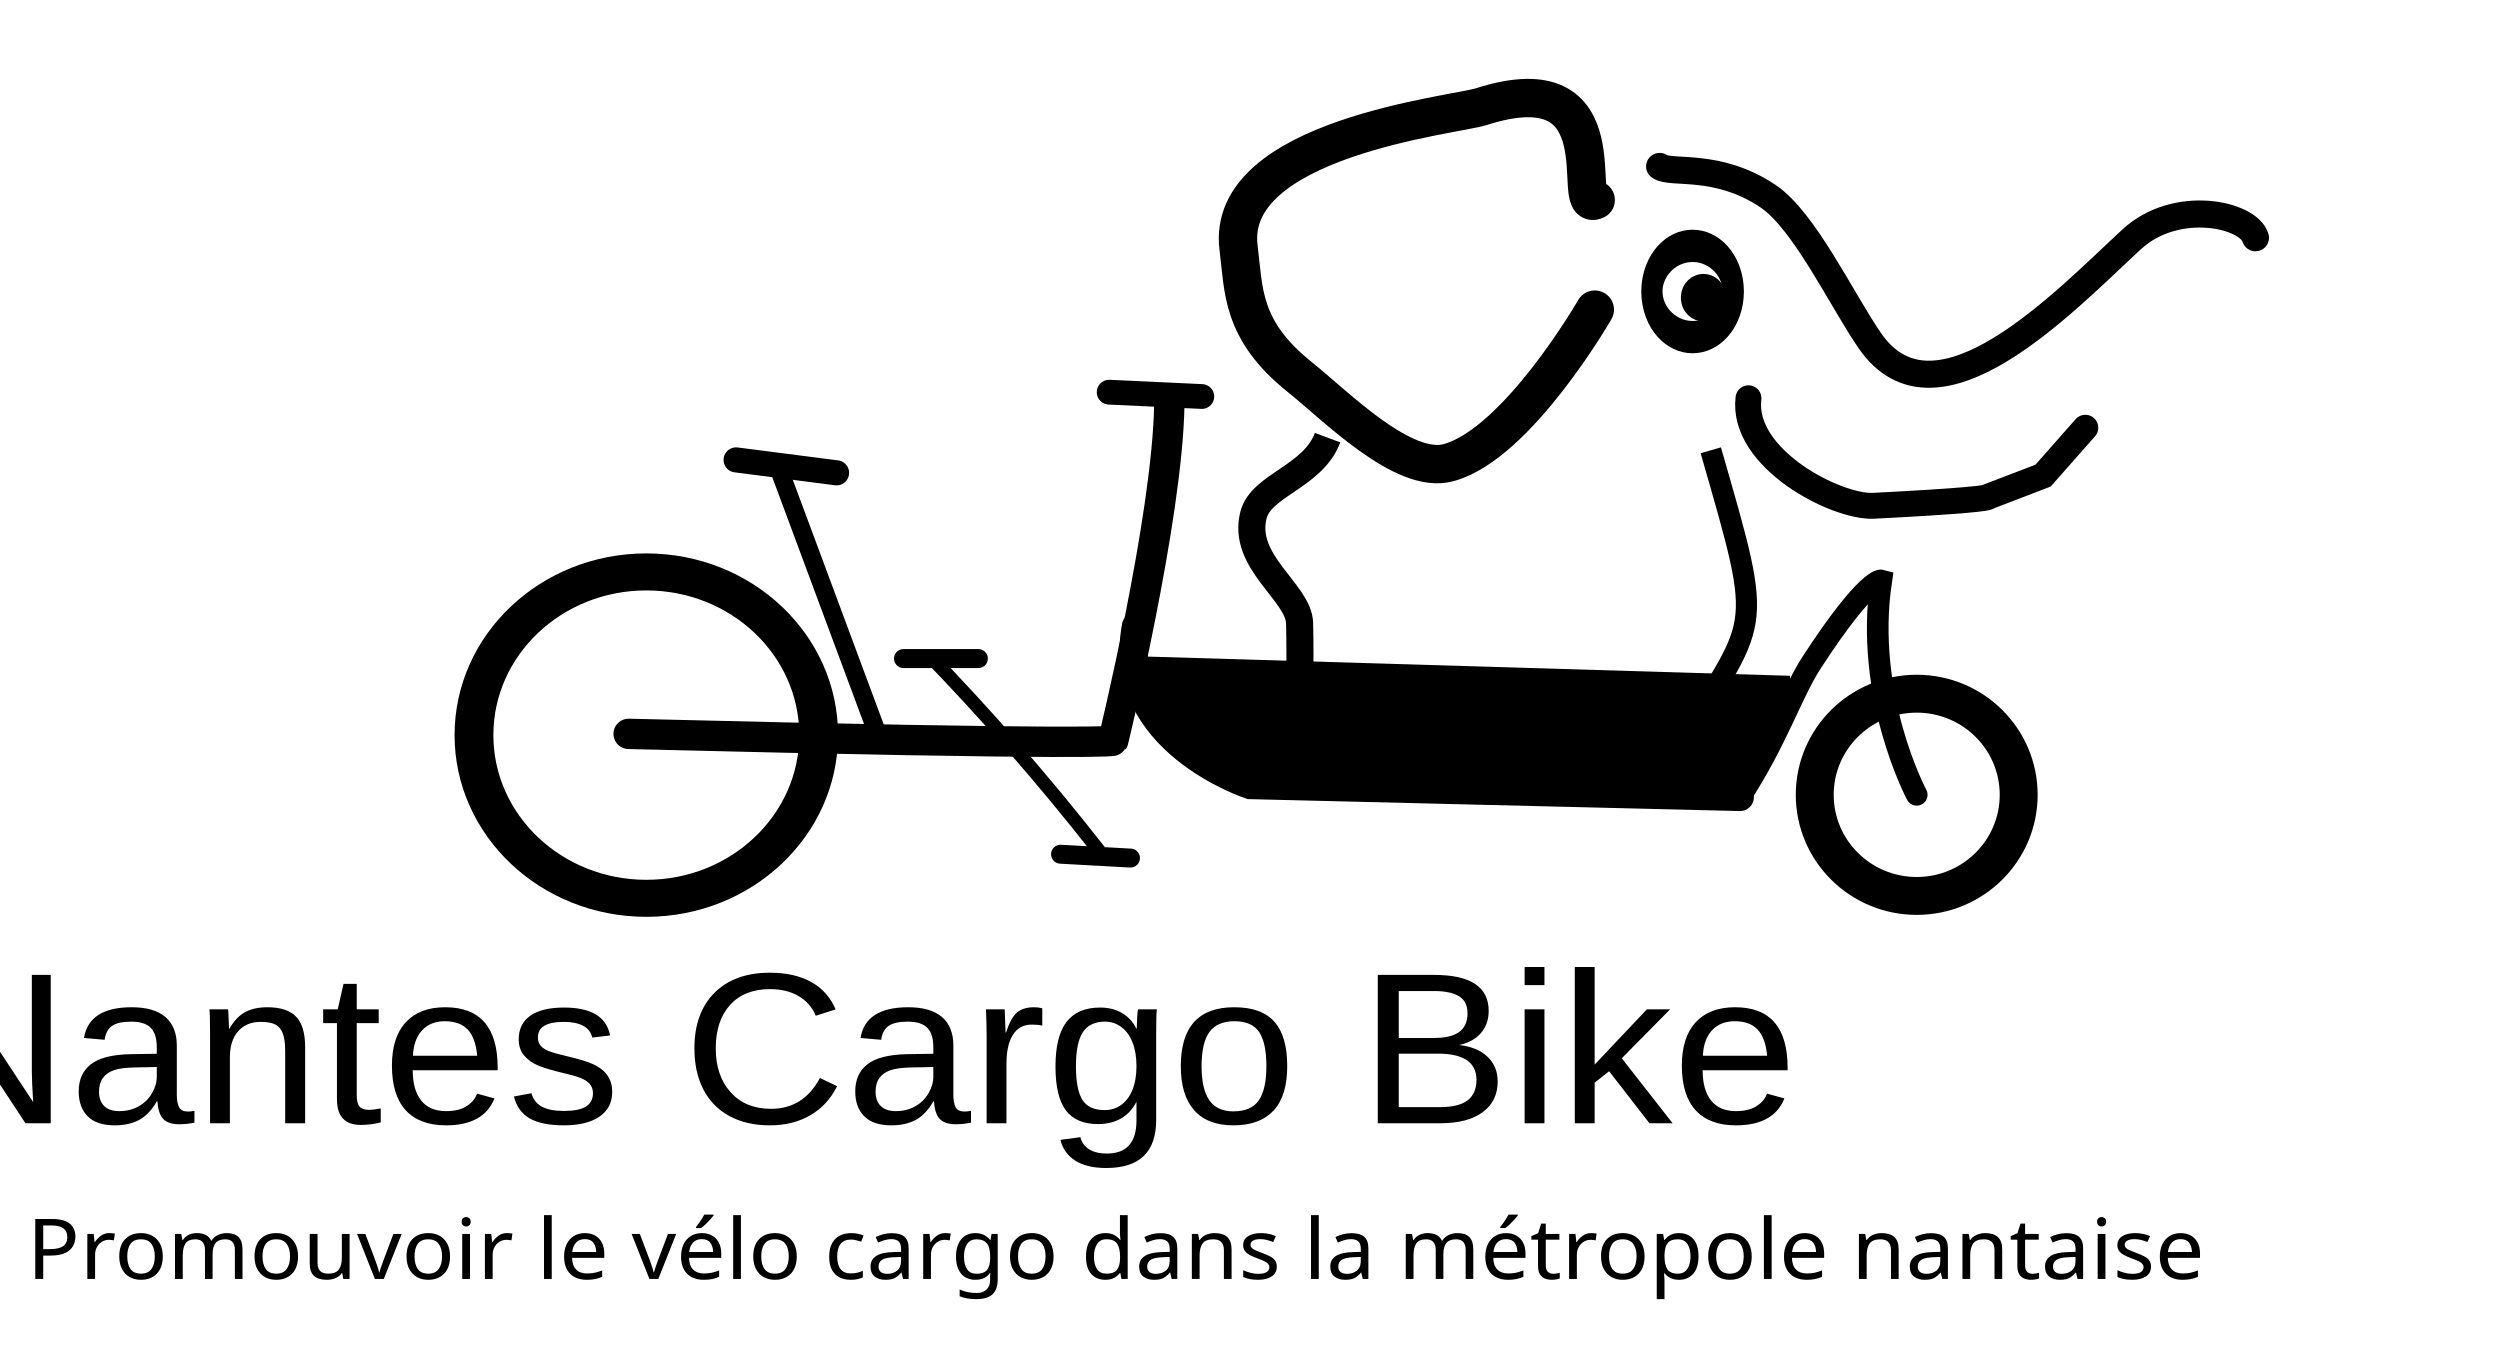
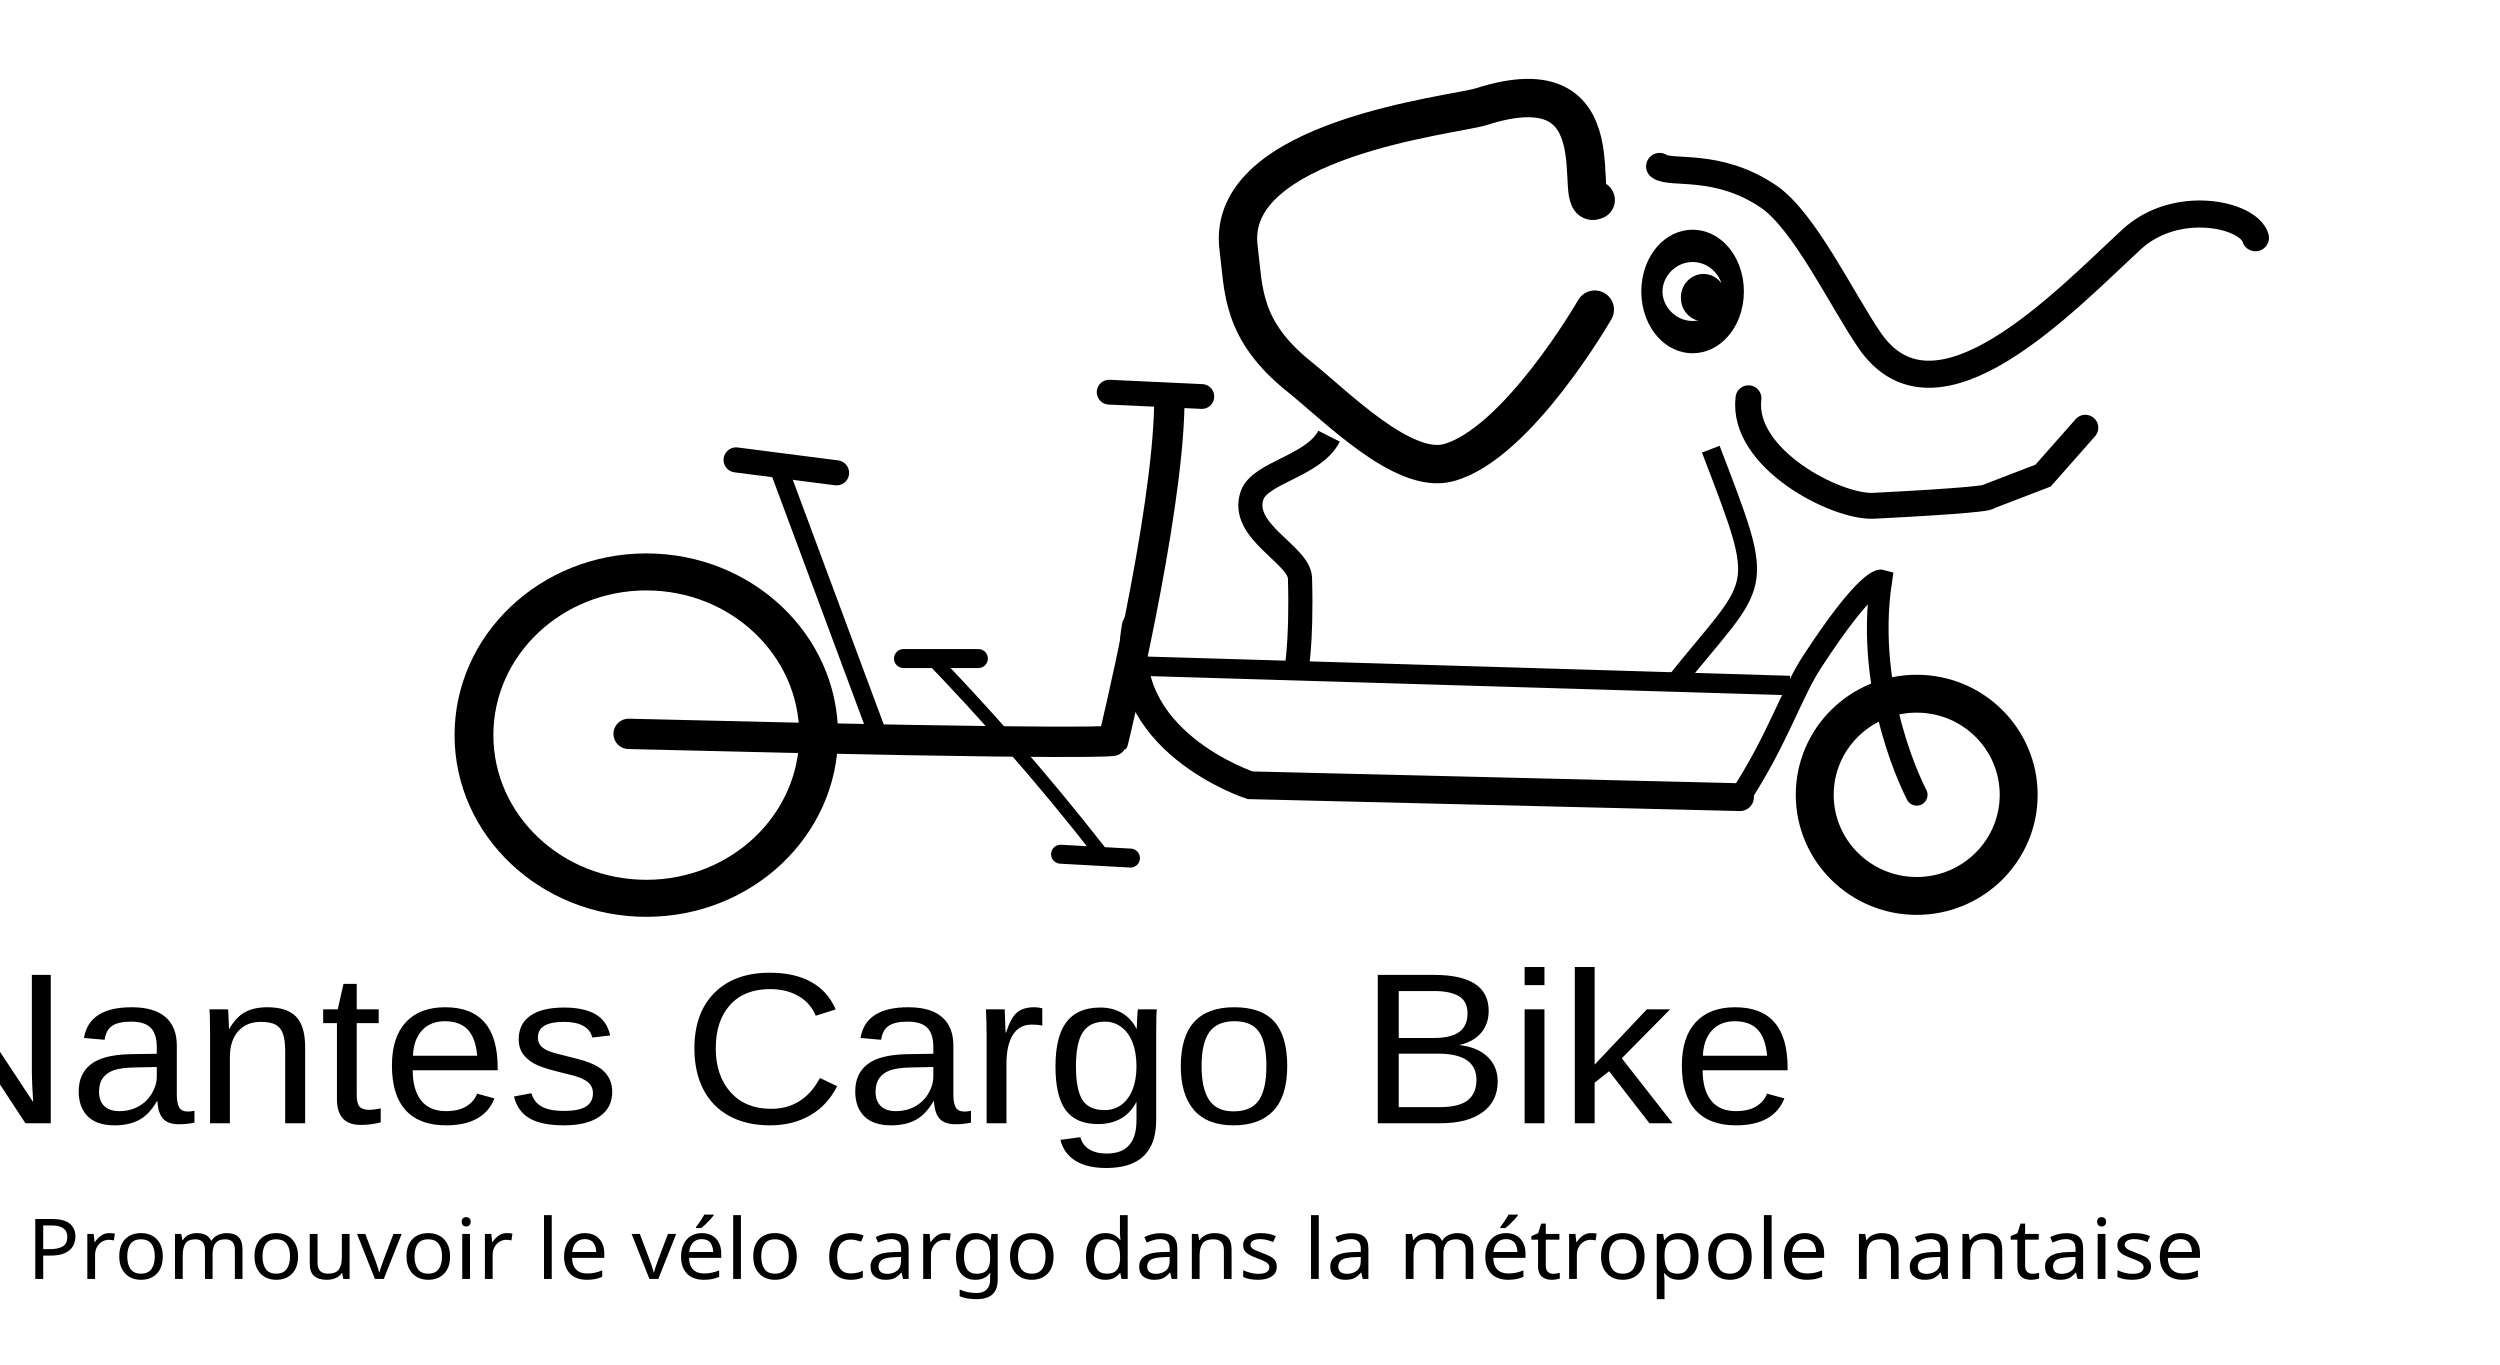
<svg xmlns="http://www.w3.org/2000/svg" width="634.121" height="346.041" id="svg2" version="1.1" style="fill:#000000;stroke:#000000;enable-background:new">
  <defs id="defs4">
    </defs>
  <g id="layer1" transform="translate(30.63528,-851.7758)">
    <path id="path2985" d="m 145.714,593.791 c 0,26.431 -21.586,47.857 -48.214,47.857 -26.628,0 -48.214,-21.426 -48.214,-47.857 0,-26.431 21.586,-47.857 48.214,-47.857 26.628,0 48.214,21.426 48.214,47.857 z" transform="matrix(0.906685,0,0,0.8649755,44.8993,524.6228)" style="fill:#000000;fill-opacity:0;stroke-width:10.857;stroke-miterlimit:4;stroke-opacity:1;stroke-dasharray:none" />
    <path id="path2985-5" d="m 145.714,593.791 c 0,26.431 -21.586,47.857 -48.214,47.857 -26.628,0 -48.214,-21.426 -48.214,-47.857 0,-26.431 21.586,-47.857 48.214,-47.857 26.628,0 48.214,21.426 48.214,47.857 z" transform="matrix(0.5364627,0,0,0.5359411,403.2303,735.1432)" style="fill:#000000;fill-opacity:0;stroke-width:17.931;stroke-miterlimit:4;stroke-opacity:1;stroke-dasharray:none" />
    <path d="M 193.119,1041.105 167.176,971.328" id="path4003" style="fill:none;stroke-width:4.647;stroke-linecap:butt;stroke-linejoin:miter;stroke-miterlimit:4;stroke-opacity:1;stroke-dasharray:none" />
    <path style="fill:none;stroke-width:3.434;stroke-linecap:butt;stroke-linejoin:miter;stroke-miterlimit:4;stroke-opacity:1;stroke-dasharray:none" d="m 248.225,1067.667 c -7.295,-9.329 -14.852,-18.452 -22.66,-27.355 -6.714,-7.655 -13.613,-15.148 -20.689,-22.47" id="path4007" />
    <path style="fill:none;stroke-width:4.807;stroke-linecap:round;stroke-linejoin:miter;stroke-miterlimit:4;stroke-opacity:1;stroke-dasharray:none" d="m 198.53,1018.819 18.997,0" id="path4011" />
    <path style="fill:none;stroke-width:4.807;stroke-linecap:round;stroke-linejoin:miter;stroke-miterlimit:4;stroke-opacity:1;stroke-dasharray:none" d="m 238.373,1068.448 17.734,0.977" id="path4015" />
    <path style="fill:none;stroke-width:6.359;stroke-linecap:round;stroke-linejoin:round;stroke-miterlimit:4;stroke-opacity:1;stroke-dasharray:none;marker-mid:none;marker-end:none" d="m 156.075,968.429 25.486,3.28" id="path4023" />
    <path style="fill:none;stroke-width:6.289;stroke-linecap:round;stroke-linejoin:round;stroke-miterlimit:4;stroke-opacity:1;stroke-dasharray:none;marker-mid:none;marker-end:none" d="m 250.702,951.251 23.501,1.097" id="path4023-0" />
    <path style="fill:#000000;fill-opacity:0;stroke-width:7.077;stroke-linecap:round;stroke-linejoin:round;stroke-miterlimit:4;stroke-opacity:1;stroke-dasharray:none" id="path4438" d="m 220.714,816.648 c 0,5.523 -6.076,10 -13.571,10 -7.495,0 -13.571,-4.477 -13.571,-10 0,-5.523 6.076,-10 13.571,-10 7.495,0 13.571,4.477 13.571,10 z" transform="matrix(0.7604862,0,0,1.157347,241.1593,-19.43339)" />
    <path style="fill:none;stroke-width:9.729;stroke-linecap:round;stroke-linejoin:round;stroke-miterlimit:4;stroke-opacity:1;stroke-dasharray:none" d="m 374.115,902.509 c -6.613,3.369 7.285,-35.313 -29.051,-23.67 -6.753,2.164 -65.06,8.012 -61.536,35.821 1.347,10.63 0.576,20.821 15.543,32.776 9.121,7.286 26.253,24.841 37.733,21.69 17.528,-4.81 37.08,-38.815 37.08,-38.815" id="path4524" />
    <path style="fill:none;stroke-width:7.699;stroke-linecap:round;stroke-linejoin:round;stroke-miterlimit:4;stroke-opacity:1;stroke-dasharray:none" d="m 128.816,1037.921 c 122.031,3.05 122.92,1.738 122.92,1.738 0,0 13.781,-56.444 14.226,-85.323" id="path4554" />
    <path style="fill:none;stroke-width:7.043;stroke-linecap:round;stroke-linejoin:miter;stroke-miterlimit:4;stroke-opacity:1;stroke-dasharray:none" d="m 257.454,1010.602 c -5.477,29.06 28.997,40.356 28.997,40.356 l 124.263,3.018" id="path4556" />
    <path style="fill:none;stroke-width:5.494;stroke-linecap:round;stroke-linejoin:miter;stroke-miterlimit:4;stroke-opacity:1;stroke-dasharray:none" d="m 410.714,1053.976 c 9.533,-14.63 13.082,-26.344 18.217,-34.225 14.167,-21.742 17.616,-20.764 17.616,-20.764 -4.433,29.309 8.989,54.393 8.989,54.393" id="path3014" />
    <path style="fill:none;stroke-width:6.868;stroke-linecap:round;stroke-linejoin:round;stroke-miterlimit:4;stroke-opacity:1;stroke-dasharray:none" d="m 390.326,893.987 c 2.82,2.104 14.64,-1.133 27.557,7.586 9.158,6.182 18.656,26.284 25.729,36.573 16.898,24.58 49.524,-10.044 66.425,-25.642 11.318,-10.446 29.634,-6.4 31.418,-0.429" id="path3786" />
    <path style="fill:none;stroke-width:6.565;stroke-linecap:round;stroke-linejoin:miter;stroke-miterlimit:4;stroke-opacity:1;stroke-dasharray:none" d="m 412.863,952.791 c -1.865,15.299 22.296,27.758 31.75,27.276 5.733,-0.292 10.34,-0.555 14.04,-0.789 16.429,-1.04 15.001,-1.515 15.001,-1.515 l 13.938,-5.353 10.714,-12.143" id="path3788" />
-     <path style="fill:none;stroke-width:6.868;stroke-linecap:butt;stroke-linejoin:miter;stroke-miterlimit:4;stroke-opacity:1;stroke-dasharray:none" d="m 306.103,962.788 c -3.694,9.915 -16.819,11.984 -18.785,19.59 -3.095,11.975 11.529,19.641 11.692,27.5 0.469,22.631 -1.047,31.753 -1.047,31.753" id="path3792" />
+     <path style="fill:none;stroke-width:6.122;stroke-linecap:butt;stroke-linejoin:miter;stroke-miterlimit:4;stroke-opacity:1;stroke-dasharray:none" d="m 306.476,962.415 c -3.838,7.584 -17.472,9.166 -19.514,14.984 -3.215,9.159 11.977,15.022 12.146,21.033 0.487,17.309 -1.088,24.286 -1.088,24.286" id="path3792" />
    <path style="fill:none;stroke-width:1.374px;stroke-linecap:butt;stroke-linejoin:miter;stroke-opacity:1" d="M 295.318,982.379 z" id="path3794" />
-     <path style="fill:none;stroke-width:5.362;stroke-linecap:butt;stroke-linejoin:miter;stroke-miterlimit:4;stroke-opacity:1;stroke-dasharray:none" d="m 403.3,965.99 c 14.057,48.822 12.345,41.048 -9.38,77.257" id="path3792-9" />
+     <path style="fill:none;stroke-width:4.796;stroke-linecap:butt;stroke-linejoin:miter;stroke-miterlimit:4;stroke-opacity:1;stroke-dasharray:none" d="m 403.305,965.707 c 14.489,37.895 12.724,31.861 -9.668,59.966" id="path3792-9" />
    <path style="stroke-width:5;stroke-linecap:round;stroke-linejoin:round;stroke-miterlimit:4;stroke-dasharray:none" id="path3825" d="m 523.571,453.434 c 0,2.564 -3.038,4.643 -6.786,4.643 -3.748,0 -6.786,-2.079 -6.786,-4.643 0,-2.564 3.038,-4.643 6.786,-4.643 3.748,0 6.786,2.079 6.786,4.643 z" transform="matrix(0.6170492,0,0,0.8416853,82.56489,545.6266)" />
    <text xml:space="preserve" style="font-size:55.904px;font-style:normal;font-weight:normal;text-align:center;line-height:138%;letter-spacing:0px;word-spacing:0px;text-anchor:middle;fill:#000000;fill-opacity:1;stroke:none;font-family:Sans" x="283.162" y="1162.108" id="text3063" transform="scale(1.022369,0.9781199)">
      <tspan x="283.162" y="1162.108" id="tspan3065">
        <tspan x="283.162" y="1162.108" style="font-variant:normal;font-stretch:normal;font-family:Arial;-inkscape-font-specification:Arial" id="tspan3067">Nantes Cargo Bike</tspan>
      </tspan>
      <tspan x="283.162" y="1202.496" id="tspan3069" style="font-size:21.788px;line-height:138%">Promouvoir le vélo cargo dans la métropole nantaise</tspan>
    </text>
    <path style="fill:none;stroke:#000000;stroke-width:4.945;stroke-linecap:butt;stroke-linejoin:miter;stroke-miterlimit:4;stroke-opacity:1;stroke-dasharray:none" d="m 257.339,1020.696 165.992,4.963 0,0 0,0 0,0 0,0" id="path3033" />
-     <path style="stroke-width:3.571;stroke-linecap:round;stroke-linejoin:round;stroke-miterlimit:4;stroke-dasharray:none" d="m 373.6,196.826 c -34.138,-0.832 -55.214,-1.618 -56.786,-2.117 -4.463,-1.418 -12.405,-6.533 -16.524,-10.642 -3.594,-3.585 -8.354,-11.083 -7.548,-11.889 0.17,-0.17 7.749,-0.087 16.841,0.184 l 16.532,0.493 -0.393,5.78 c -0.216,3.179 -0.538,6.946 -0.716,8.371 -0.302,2.423 -0.18,2.619 1.903,3.036 5.12,1.024 5.373,0.854 5.875,-3.945 0.252,-2.415 0.459,-6.272 0.459,-8.571 l 0,-4.181 3.75,-0.012 c 7.021,-0.023 81.583,2.181 87.429,2.584 l 5.822,0.401 -3.388,5.478 c -5.558,8.985 -5.401,8.338 -2.441,10.085 1.419,0.837 2.647,1.429 2.729,1.315 0.082,-0.114 2.506,-4.014 5.388,-8.667 l 5.239,-8.459 6.249,0.245 c 3.437,0.135 6.457,0.454 6.712,0.709 0.52,0.521 -2.407,6.647 -7.371,15.427 l -3.331,5.891 -6.071,-0.095 c -3.339,-0.052 -30.5,-0.69 -60.357,-1.418 l 0,0 z" id="path3805" transform="translate(-30.63528,851.7758)" />
  </g>
</svg>
